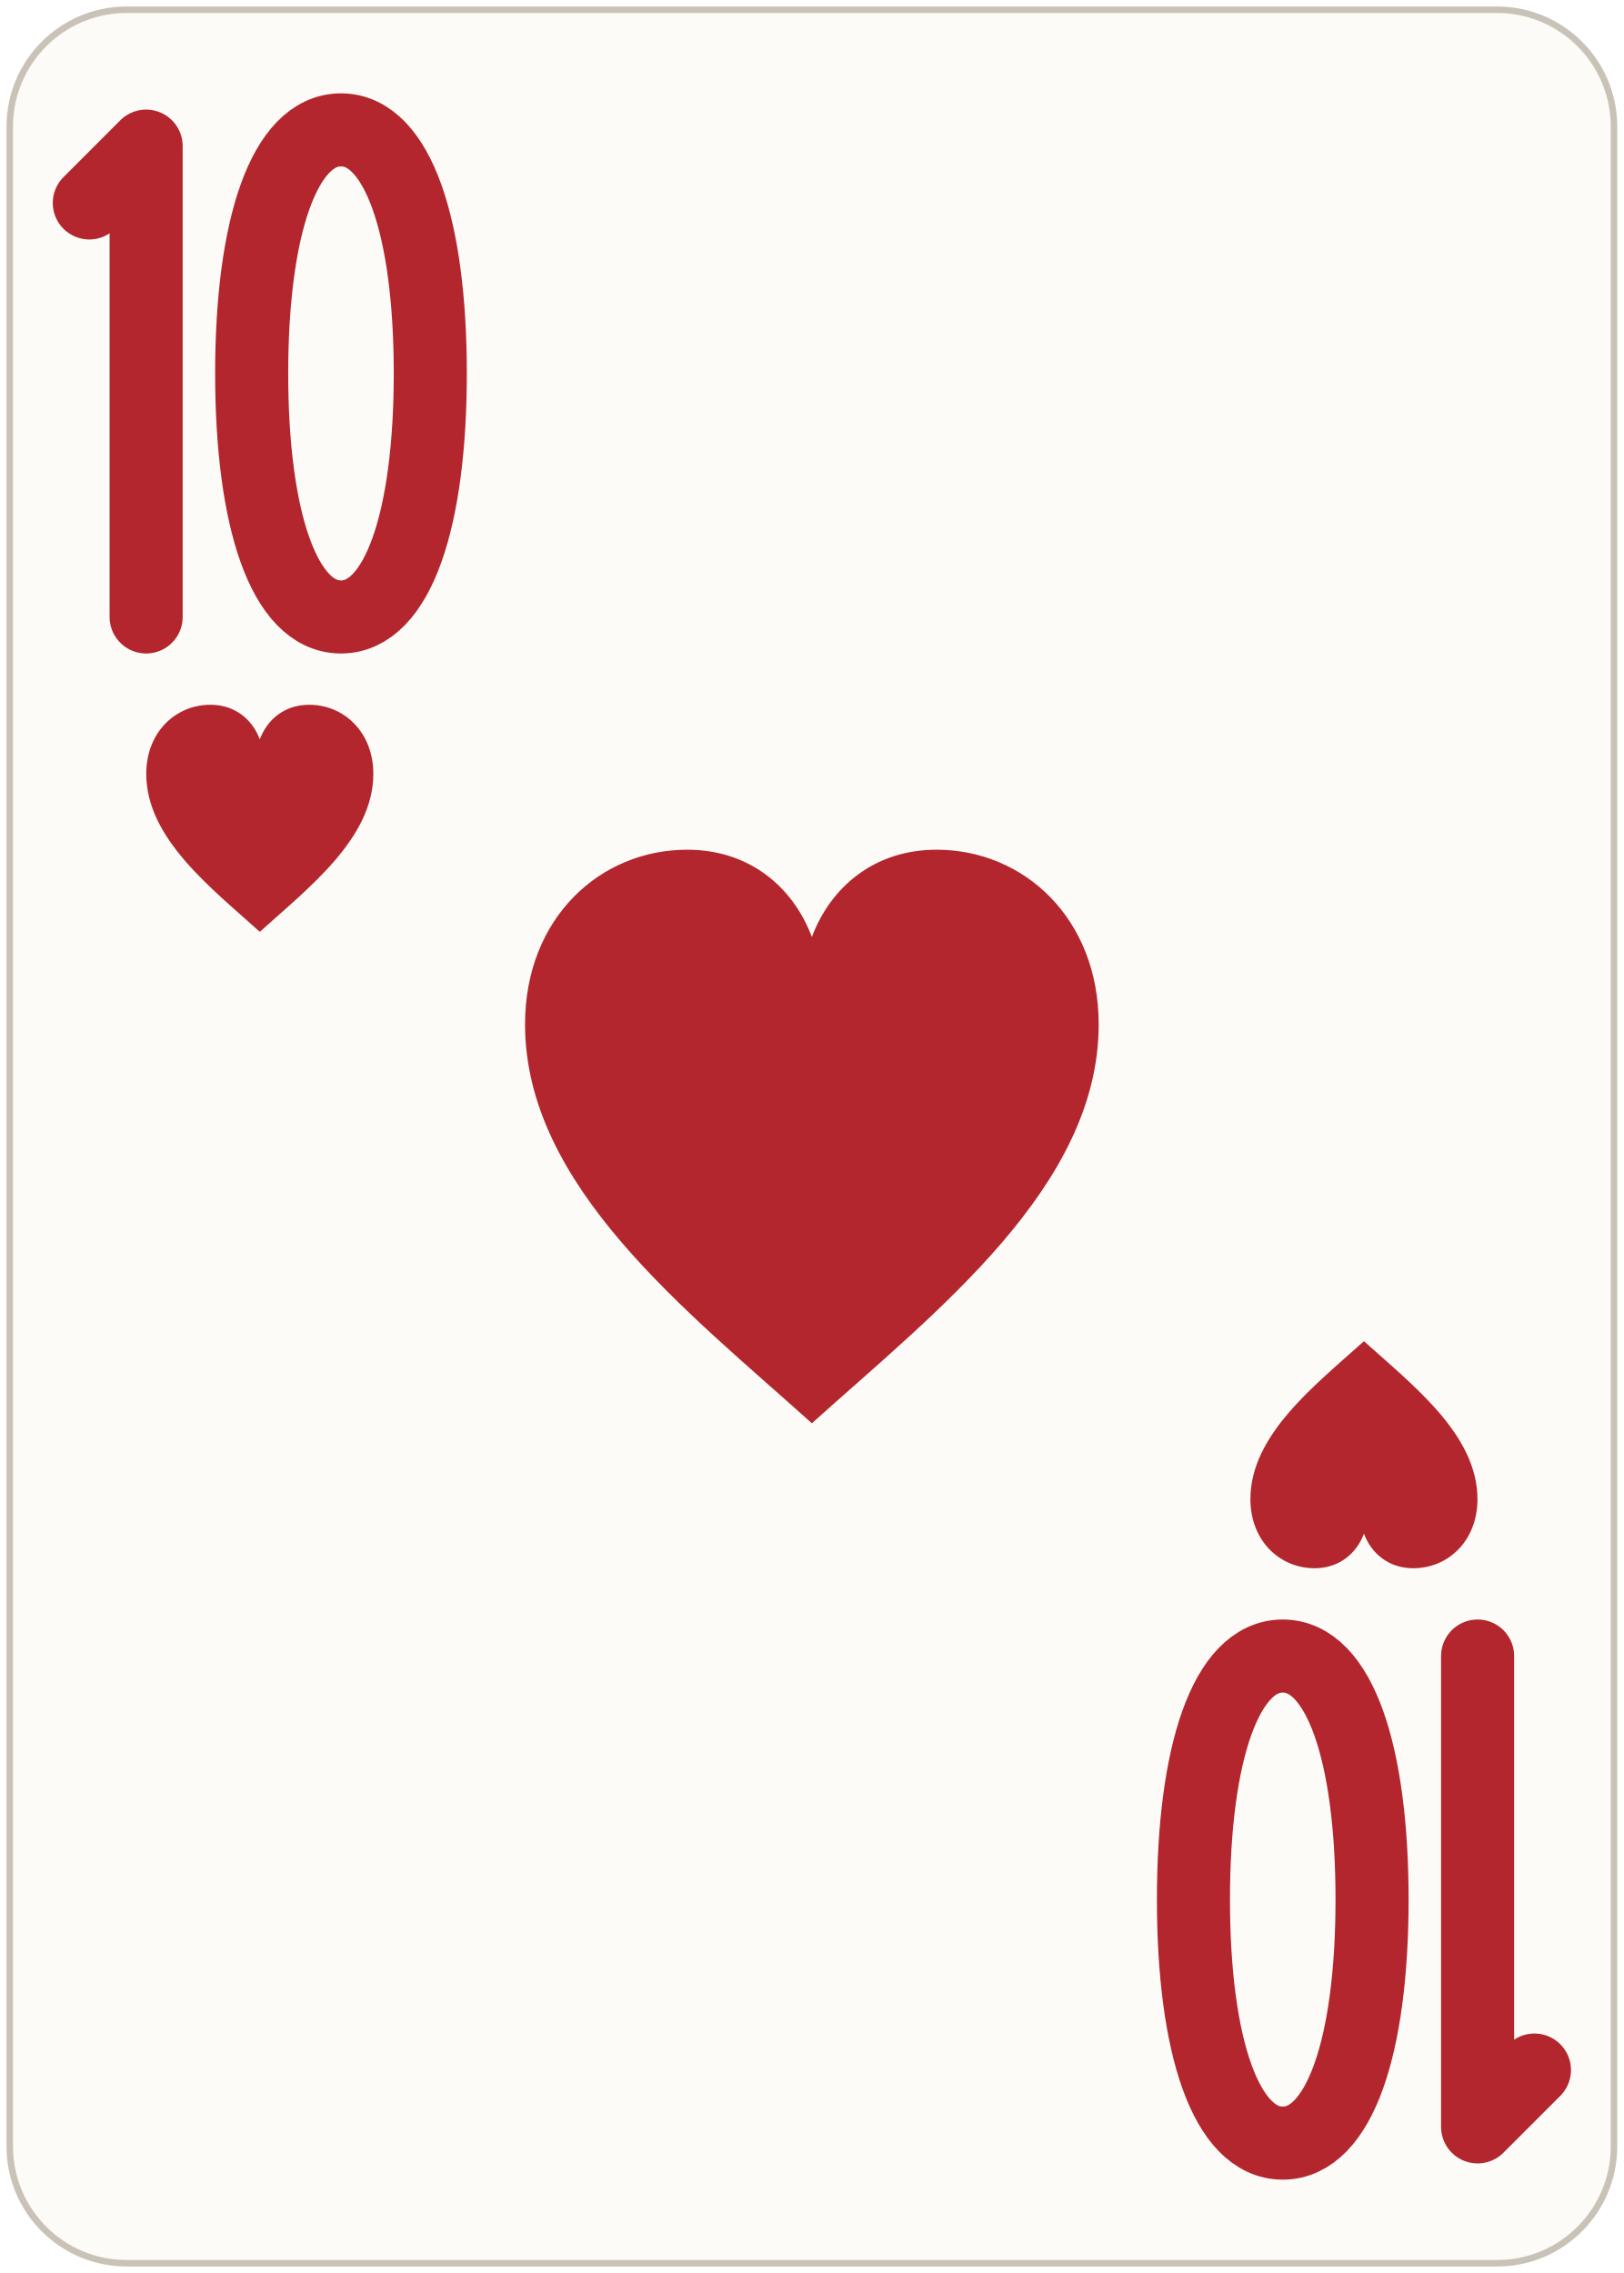
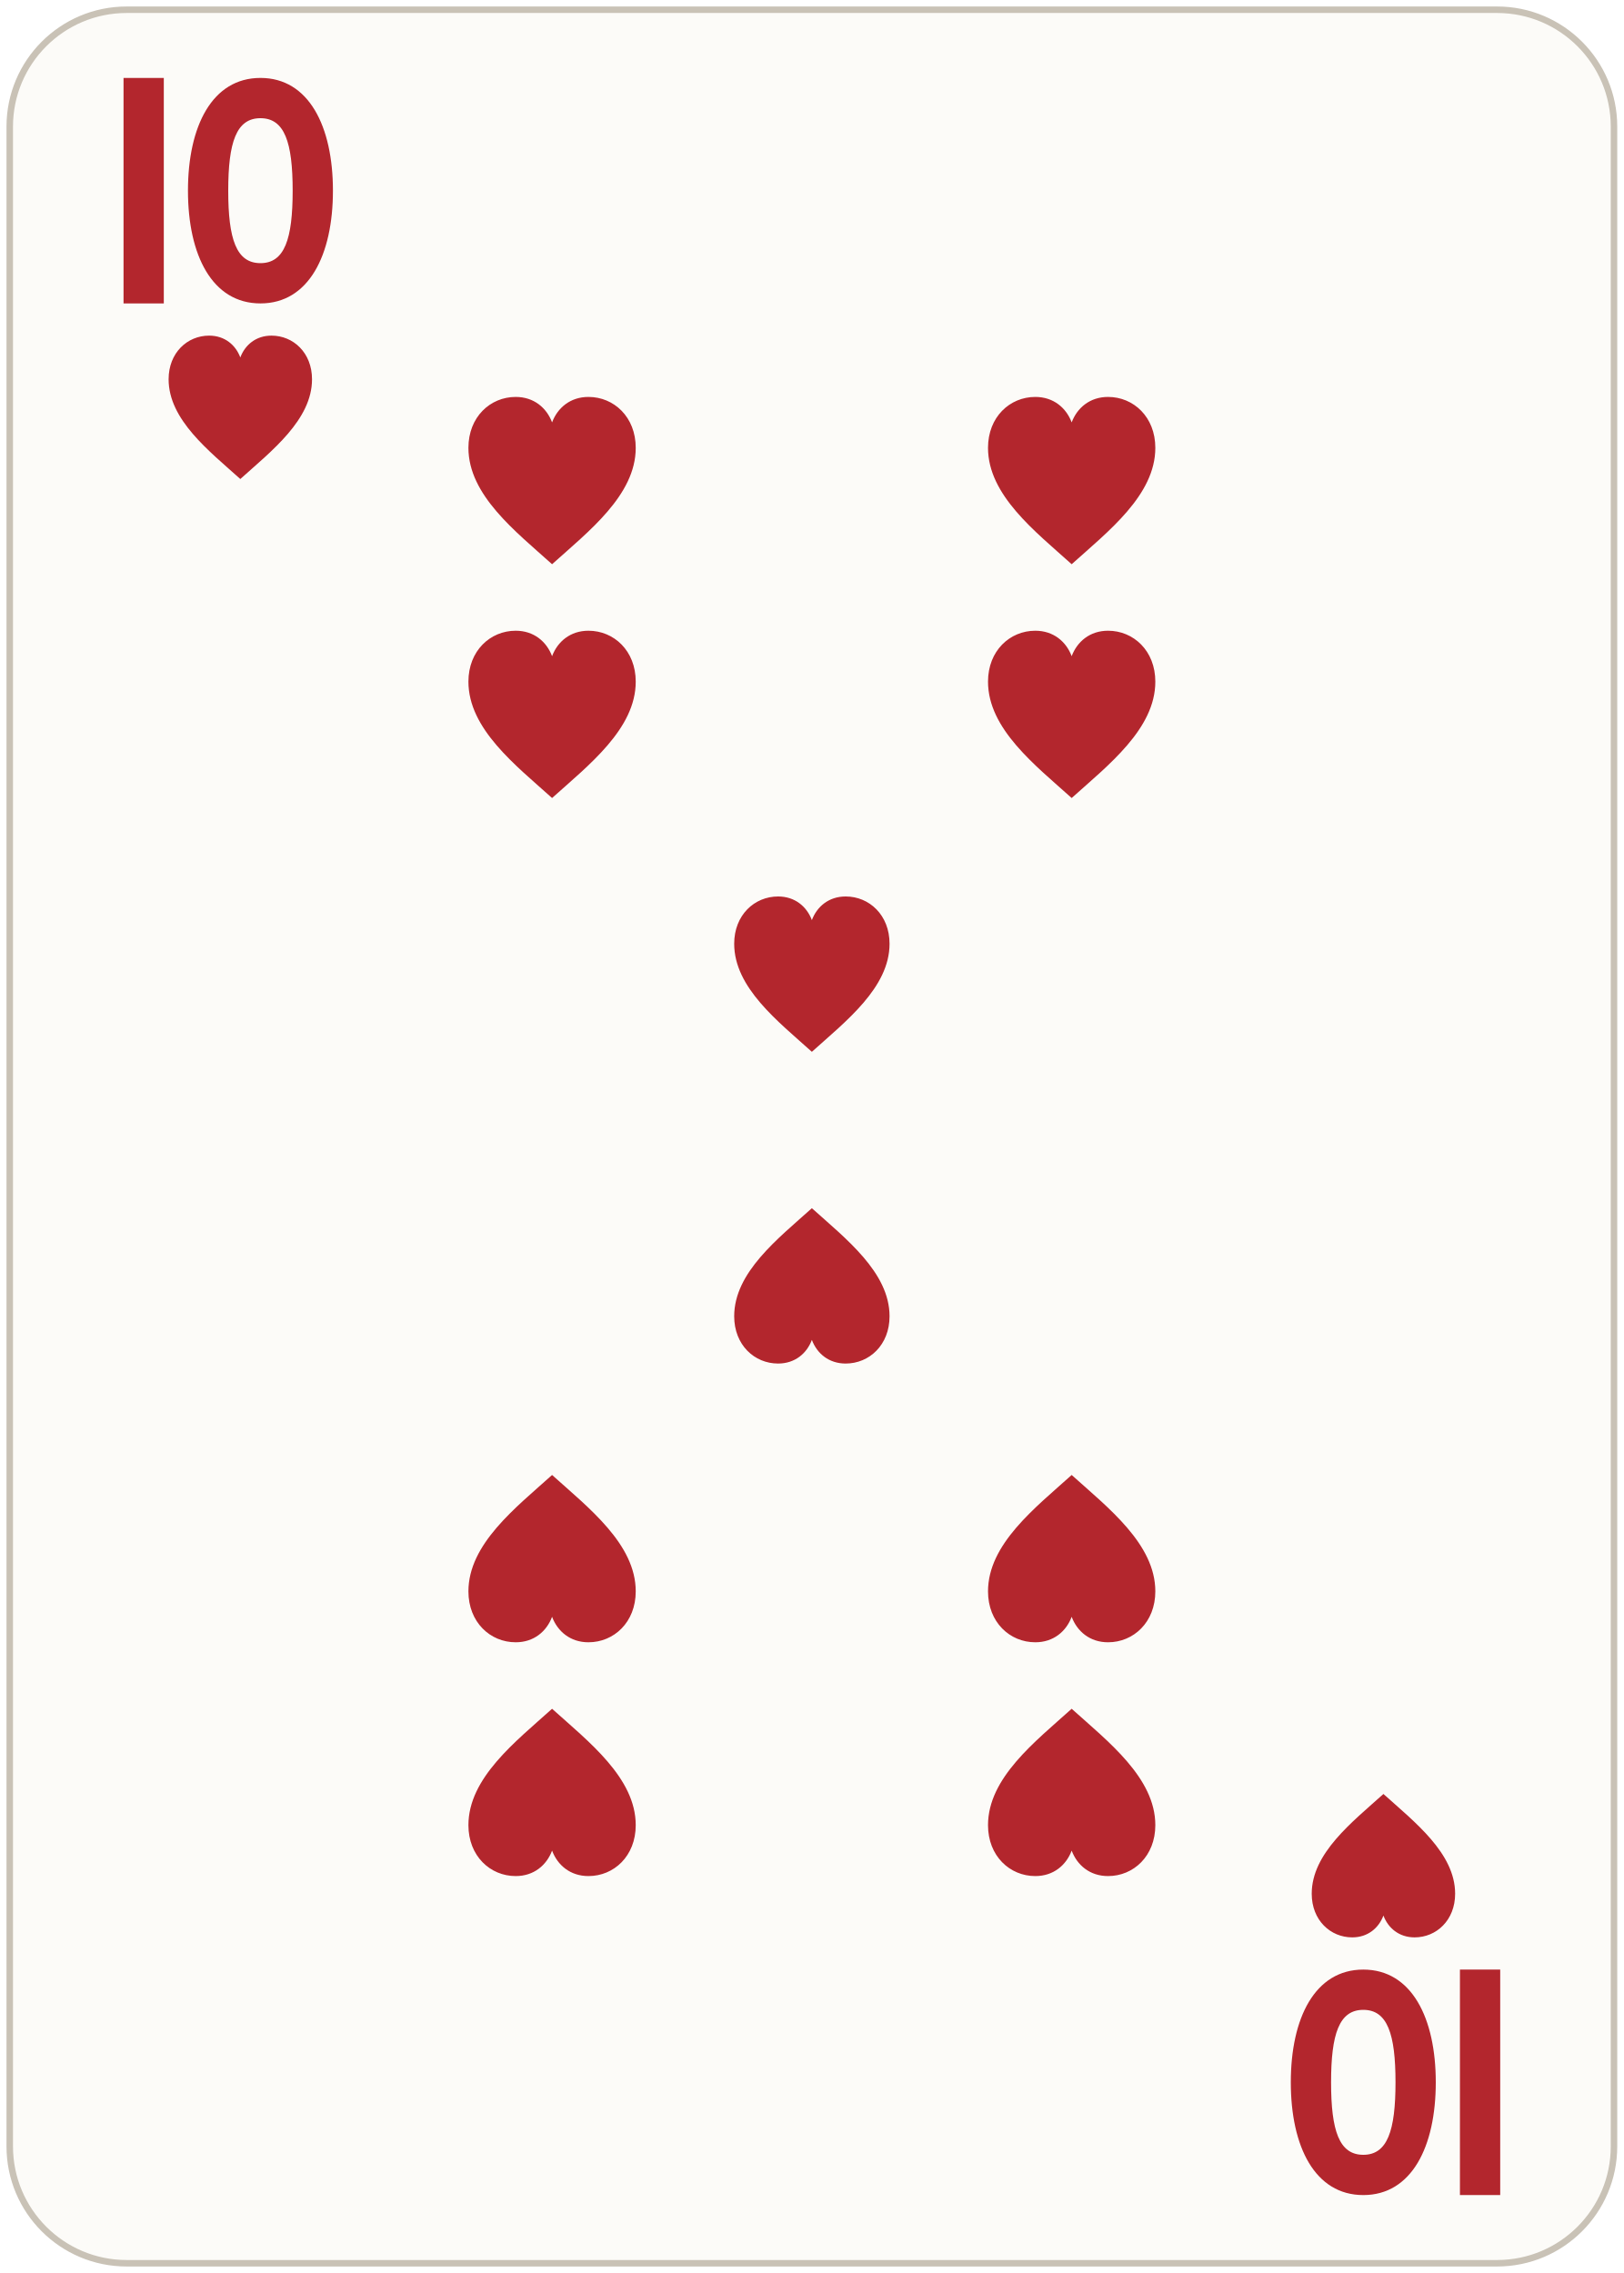
<svg xmlns="http://www.w3.org/2000/svg" viewBox="0 0 250 350" width="250" height="350">
  <rect x="1.5" y="1.5" width="247" height="347" rx="18" fill="#fcfbf8" stroke="#c9c2b6" stroke-width="1" vector-effect="non-scaling-stroke" />
-   <path transform="translate(13.75 20) scale(1.25)" d="M0 9L7 2V60M31 0C38 0 42 12 42 30C42 48 38 60 31 60C24 60 20 48 20 30C20 12 24 0 31 0Z" fill="none" stroke="#b3262d" stroke-width="9" stroke-linecap="round" stroke-linejoin="round" />
-   <g transform="translate(21 107) scale(0.38)" fill="#b3262d">
+   <path transform="translate(19.02 12) scale(0.62)" d="M0 0H10V56H0ZM34 0C22 0 16 12 16 28C16 44 22 56 34 56C46 56 52 44 52 28C52 12 46 0 34 0ZM34 10C40 10 42 16 42 28C42 40 40 46 34 46C28 46 26 40 26 28C26 16 28 10 34 10Z" fill="#b3262d" fill-rule="evenodd" />
+   <g transform="translate(25 50.72) scale(0.24)" fill="#b3262d">
    <path d="M50 96C30 78 4 58 4 32C4 15 16 4 30 4C40 4 47 10 50 18C53 10 60 4 70 4C84 4 96 15 96 32C96 58 70 78 50 96Z" />
  </g>
  <g transform="rotate(180 125 175)">
-     <path transform="translate(13.75 20) scale(1.25)" d="M0 9L7 2V60M31 0C38 0 42 12 42 30C42 48 38 60 31 60C24 60 20 48 20 30C20 12 24 0 31 0Z" fill="none" stroke="#b3262d" stroke-width="9" stroke-linecap="round" stroke-linejoin="round" />
-     <g transform="translate(21 107) scale(0.38)" fill="#b3262d">
+     <path transform="translate(19.02 12) scale(0.62)" d="M0 0H10V56H0ZM34 0C22 0 16 12 16 28C16 44 22 56 34 56C46 56 52 44 52 28C52 12 46 0 34 0ZM34 10C40 10 42 16 42 28C42 40 40 46 34 46C28 46 26 40 26 28C26 16 28 10 34 10Z" fill="#b3262d" fill-rule="evenodd" />
+     <g transform="translate(25 50.72) scale(0.24)" fill="#b3262d">
      <path d="M50 96C30 78 4 58 4 32C4 15 16 4 30 4C40 4 47 10 50 18C53 10 60 4 70 4C84 4 96 15 96 32C96 58 70 78 50 96Z" />
    </g>
  </g>
-   <g transform="translate(77 127) scale(0.96)" fill="#b3262d">
+   <g transform="translate(71 60) scale(0.28)" fill="#b3262d">
    <path d="M50 96C30 78 4 58 4 32C4 15 16 4 30 4C40 4 47 10 50 18C53 10 60 4 70 4C84 4 96 15 96 32C96 58 70 78 50 96Z" />
  </g>
+   <g transform="translate(151 60) scale(0.28)" fill="#b3262d">
+     <path d="M50 96C30 78 4 58 4 32C4 15 16 4 30 4C40 4 47 10 50 18C53 10 60 4 70 4C84 4 96 15 96 32C96 58 70 78 50 96Z" />
+   </g>
+   <g transform="translate(71 96) scale(0.28)" fill="#b3262d">
+     <path d="M50 96C30 78 4 58 4 32C4 15 16 4 30 4C40 4 47 10 50 18C53 10 60 4 70 4C84 4 96 15 96 32C96 58 70 78 50 96Z" />
+   </g>
+   <g transform="translate(151 96) scale(0.28)" fill="#b3262d">
+     <path d="M50 96C30 78 4 58 4 32C4 15 16 4 30 4C40 4 47 10 50 18C53 10 60 4 70 4C84 4 96 15 96 32C96 58 70 78 50 96Z" />
+   </g>
+   <g transform="translate(112 137) scale(0.26)" fill="#b3262d">
+     <path d="M50 96C30 78 4 58 4 32C4 15 16 4 30 4C40 4 47 10 50 18C53 10 60 4 70 4C84 4 96 15 96 32C96 58 70 78 50 96Z" />
+   </g>
+   <g transform="rotate(180 125 198)">
+     <g transform="translate(112 185) scale(0.26)" fill="#b3262d">
+       <path d="M50 96C30 78 4 58 4 32C4 15 16 4 30 4C40 4 47 10 50 18C53 10 60 4 70 4C84 4 96 15 96 32C96 58 70 78 50 96Z" />
+     </g>
+   </g>
+   <g transform="rotate(180 85 240)">
+     <g transform="translate(71 226) scale(0.28)" fill="#b3262d">
+       <path d="M50 96C30 78 4 58 4 32C4 15 16 4 30 4C40 4 47 10 50 18C53 10 60 4 70 4C84 4 96 15 96 32C96 58 70 78 50 96Z" />
+     </g>
+   </g>
+   <g transform="rotate(180 165 240)">
+     <g transform="translate(151 226) scale(0.28)" fill="#b3262d">
+       <path d="M50 96C30 78 4 58 4 32C4 15 16 4 30 4C40 4 47 10 50 18C53 10 60 4 70 4C84 4 96 15 96 32C96 58 70 78 50 96Z" />
+     </g>
+   </g>
+   <g transform="rotate(180 85 276)">
+     <g transform="translate(71 262) scale(0.28)" fill="#b3262d">
+       <path d="M50 96C30 78 4 58 4 32C4 15 16 4 30 4C40 4 47 10 50 18C53 10 60 4 70 4C84 4 96 15 96 32C96 58 70 78 50 96Z" />
+     </g>
+   </g>
+   <g transform="rotate(180 165 276)">
+     <g transform="translate(151 262) scale(0.28)" fill="#b3262d">
+       <path d="M50 96C30 78 4 58 4 32C4 15 16 4 30 4C40 4 47 10 50 18C53 10 60 4 70 4C84 4 96 15 96 32C96 58 70 78 50 96Z" />
+     </g>
+   </g>
</svg>
